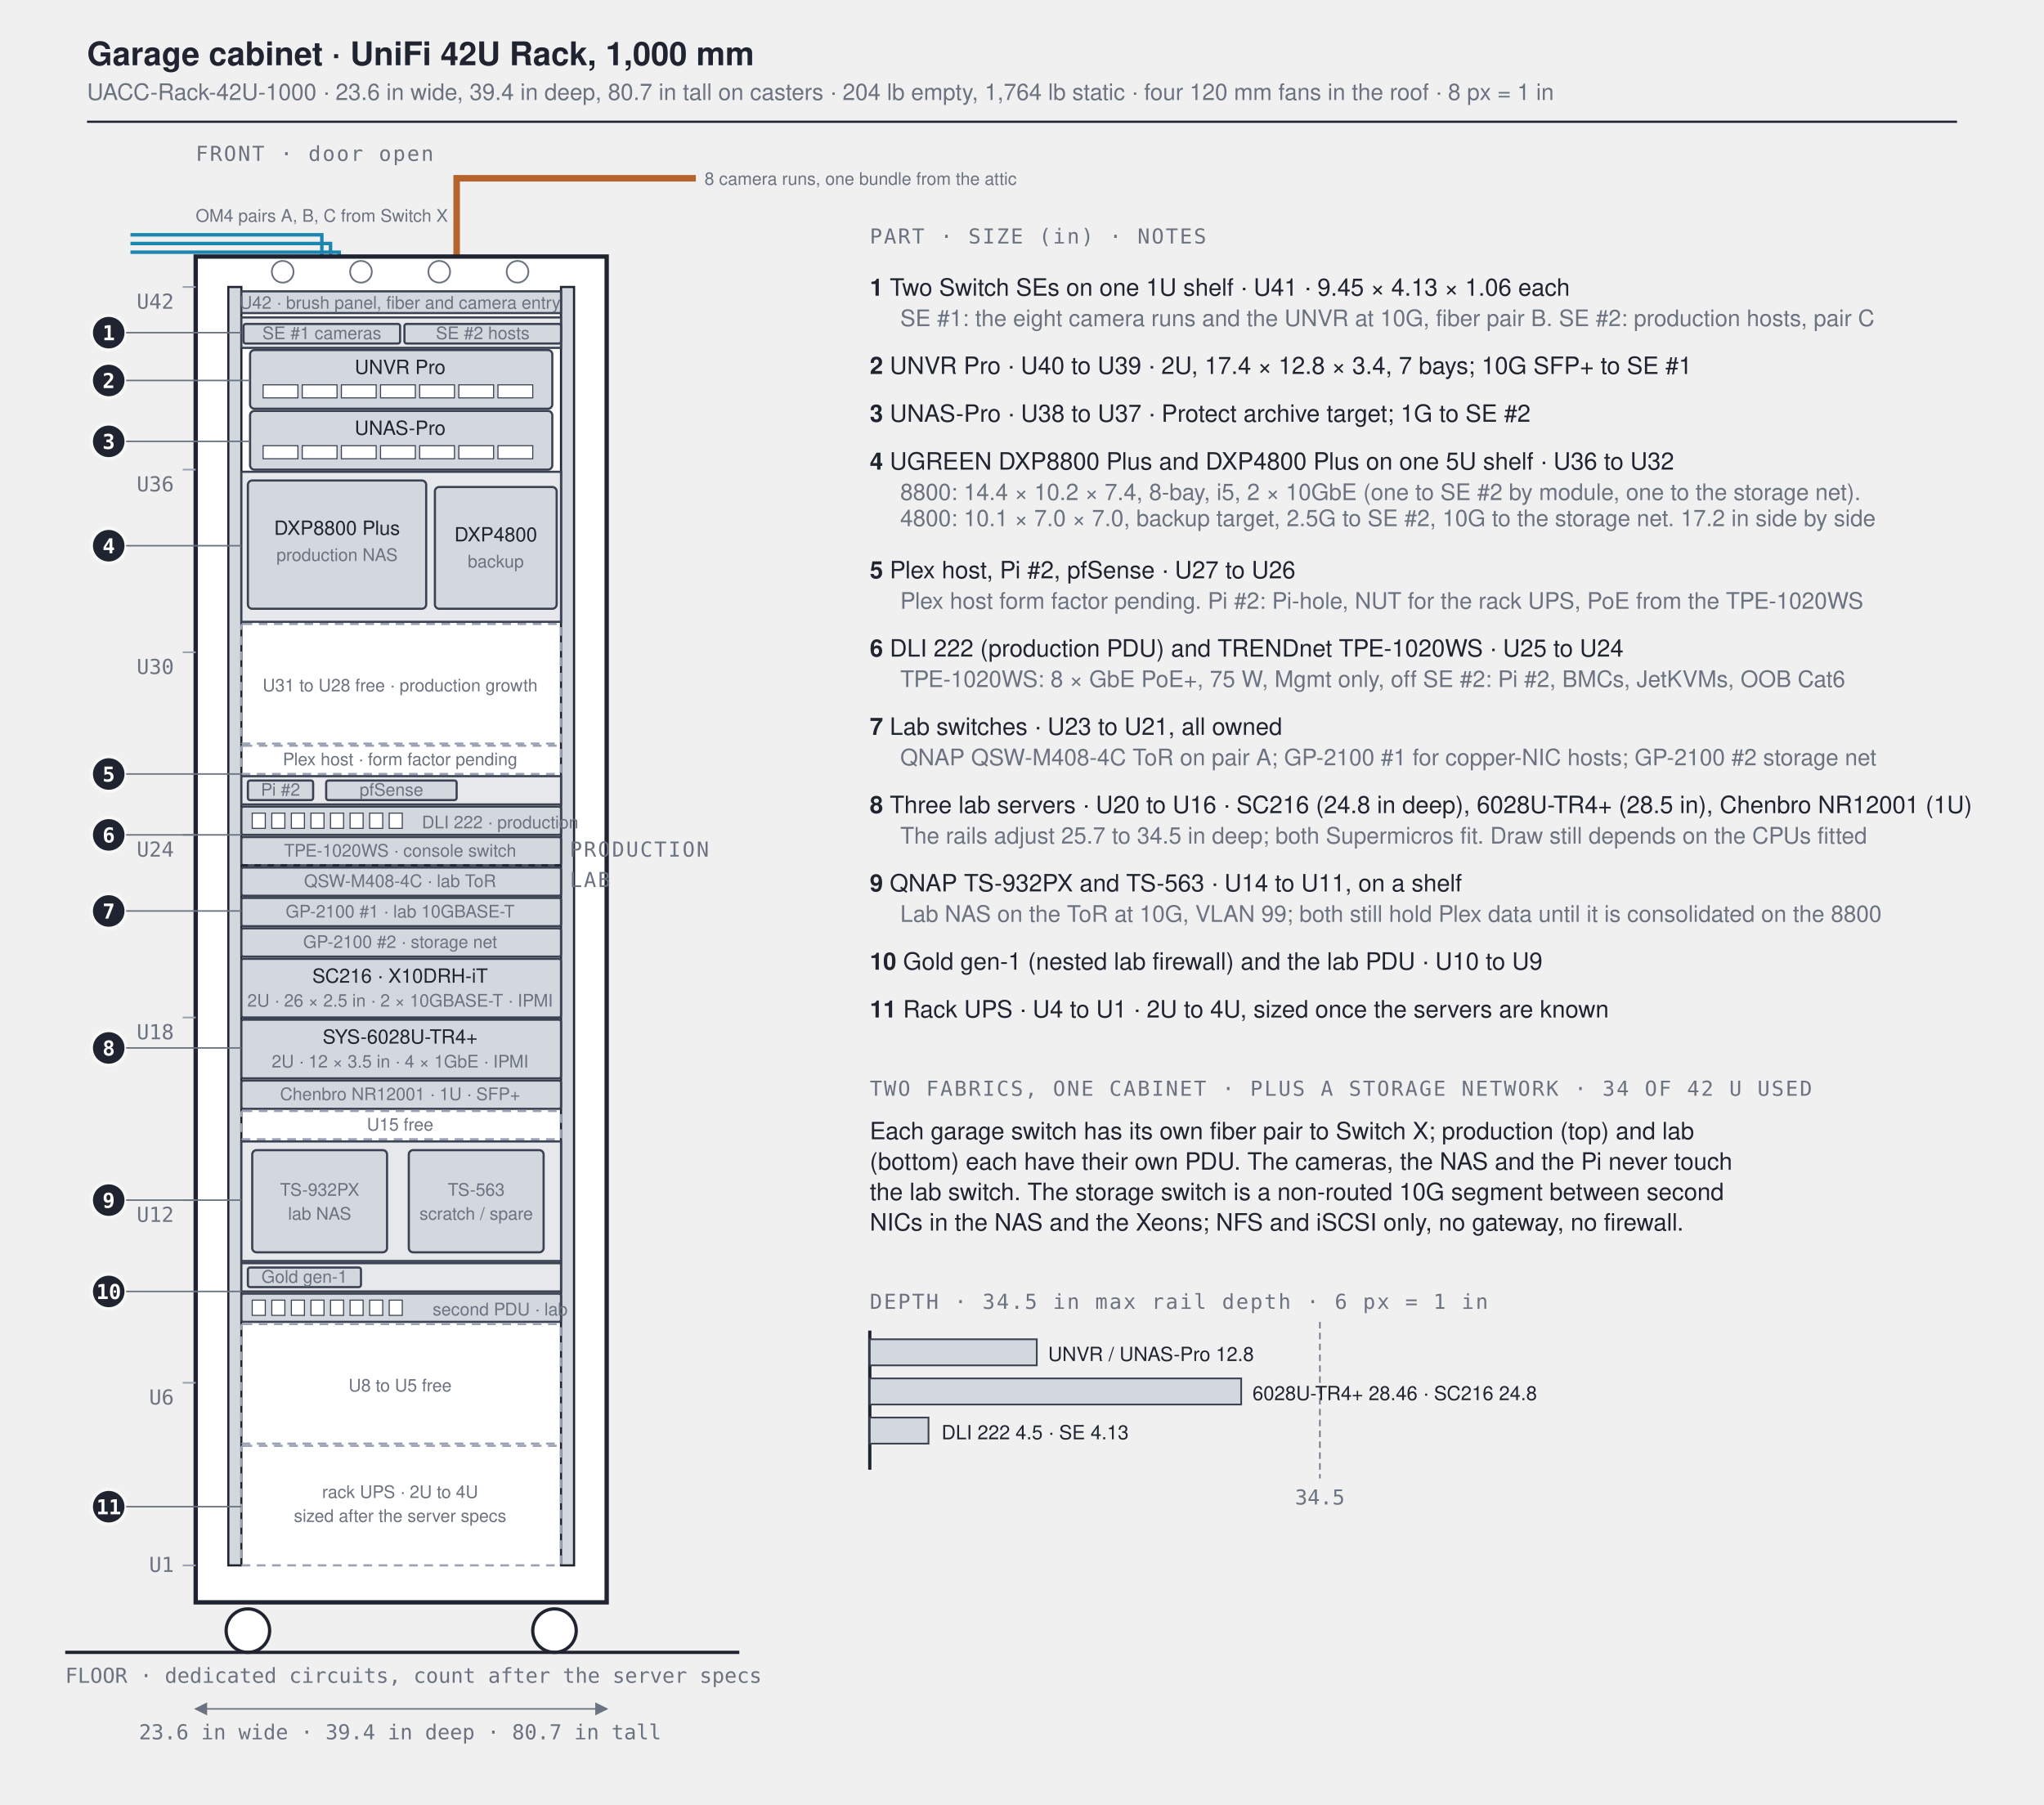
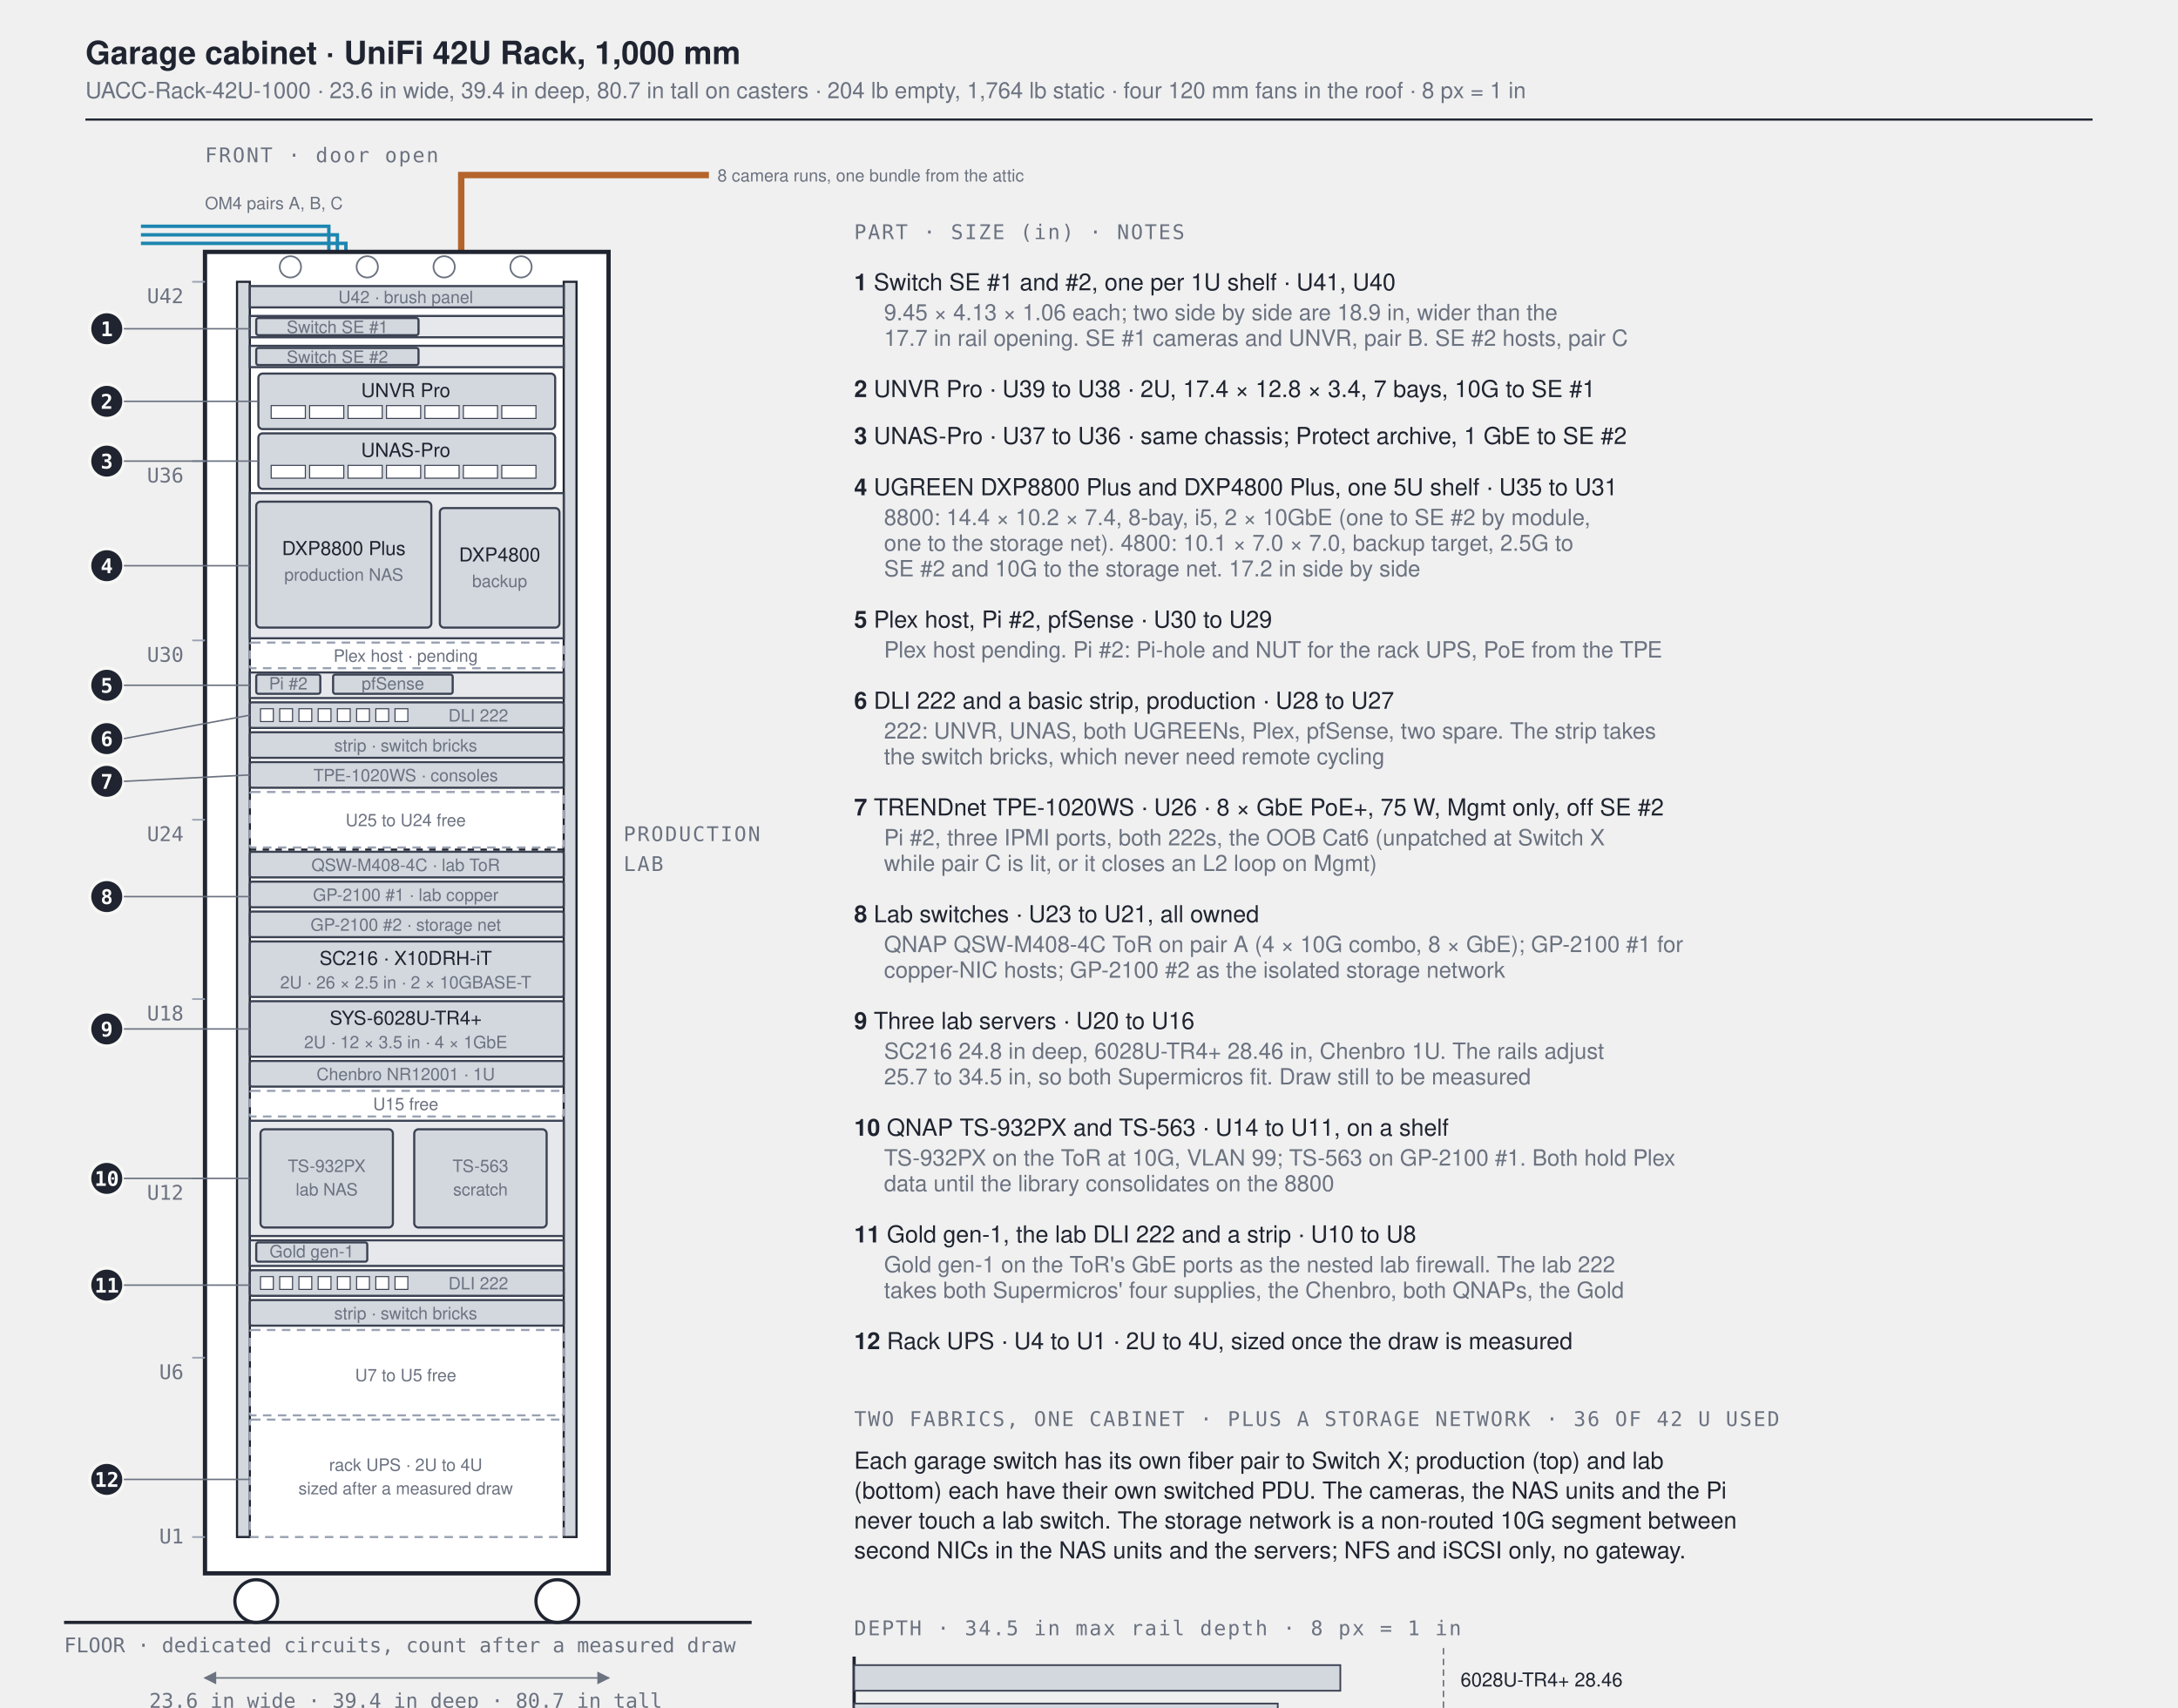
- <svg xmlns="http://www.w3.org/2000/svg" viewBox="0 0 940 830" style="background:#f7f7f5" role="img" aria-label="Shop drawing of the garage cabinet: a UniFi 42U 1,000 mm rack holding two fabrics. Production at the top: both Switch SEs on one shelf, the UNVR Pro, the UNAS-Pro, the UGREEN DXP8800 Plus and DXP4800 Plus NAS units, the Plex host, a Raspberry Pi and the pfSense box, a DLI 222 PDU and the TPE-1020WS console switch. Lab below: the owned QNAP and GiGaPlus lab switches, a storage switch, the three lab servers (two Supermicro 2U, one Chenbro 1U), two QNAP lab NAS units, the Gold gen-1 and a second PDU. A rack UPS at the base. Three fiber pairs from the closet and the eight camera runs from the attic enter at the top.">
+ <svg xmlns="http://www.w3.org/2000/svg" viewBox="0 0 1020 800" style="background:#f7f7f5" role="img" aria-label="Shop drawing of the garage cabinet: a UniFi 42U 1,000 mm rack holding two fabrics. Production at the top: Switch SE 1 and Switch SE 2 on their own shelves, the UNVR Pro, the UNAS-Pro, the UGREEN DXP8800 Plus and DXP4800 Plus side by side on a 5U shelf, the Plex host, a Raspberry Pi and the pfSense box, a DLI 222 PDU, a basic strip and the TRENDnet TPE-1020WS console switch. Lab below: the QNAP QSW-M408-4C top-of-rack switch, two GiGaPlus 10GBASE-T switches, the Supermicro SC216 and 6028U-TR4 plus servers, the Chenbro NR12001, two QNAP lab NAS units, the Gold gen-1, a second DLI 222 and a strip. A rack UPS at the base. Three fiber pairs from the closet and the eight camera runs from the attic enter at the top.">
  <style>
  svg { font-family: -apple-system, "Segoe UI", Helvetica, Arial, sans-serif; }
  .t-title { font-size: 15px; font-weight: 600; fill: #1f2430; }
  .t-sub { font-size: 10.5px; fill: #6b7280; }
  .t-key { font-size: 11px; fill: #1f2430; }
  .t-dim { font-family: ui-monospace, SFMono-Regular, Menlo, Consolas, monospace; font-size: 9.5px; fill: #6b7280; }
  .t-h { font-family: ui-monospace, SFMono-Regular, Menlo, Consolas, monospace; font-size: 9.5px; fill: #6b7280; letter-spacing: 0.08em; }
  .t-in { font-size: 9px; fill: #1f2430; }
  .t-in2 { font-size: 8px; fill: #6b7280; }
  .frame { fill: #ffffff; stroke: #1f2430; stroke-width: 2; }
  .post { fill: #d3d7de; stroke: #1f2430; stroke-width: 1; }
  .part { fill: #e6e8ec; stroke: #3b4252; stroke-width: 1; }
  .part-d { fill: #d3d7de; stroke: #3b4252; stroke-width: 1; }
  .ghost { fill: none; stroke: #9aa2b3; stroke-width: 1; stroke-dasharray: 4 3; }
  .tick { stroke: #9aa2b3; stroke-width: 0.8; }
  .cu { stroke: #b5652b; fill: none; }
  .fb { stroke: #1c86b0; fill: none; }
  .callout circle { fill: #1f2430; stroke: #f7f7f5; stroke-width: 1.5; }
  .callout text { fill: #ffffff; font-family: ui-monospace, Menlo, monospace; font-size: 9.5px; font-weight: 600; text-anchor: middle; }
  .lead { stroke: #6b7280; stroke-width: 0.7; }
  .dl { stroke: #6b7280; stroke-width: 0.7; }
  .depth-bar { fill: #d3d7de; stroke: #3b4252; stroke-width: 0.8; }
  .fan { fill: none; stroke: #6b7280; stroke-width: 0.8; }
</style>
  <defs>
    <marker id="ar" viewBox="0 0 8 8" refX="7" refY="4" markerWidth="6" markerHeight="6" markerUnits="userSpaceOnUse" orient="auto-start-reverse">
      <path d="M0,0 L8,4 L0,8 z" fill="#6b7280" />
    </marker>
  </defs>
  <text x="40" y="30" class="t-title">Garage cabinet · UniFi 42U Rack, 1,000 mm</text>
  <text x="40" y="46" class="t-sub">UACC-Rack-42U-1000 · 23.6 in wide, 39.4 in deep, 80.7 in tall on casters · 204 lb empty, 1,764 lb static · four 120 mm fans in the roof · 8 px = 1 in</text>
-   <line x1="40" y1="56" x2="900" y2="56" stroke="#1f2430" stroke-width="1" />
-   <g transform="translate(90 118)">
-     <text x="0" y="-44" class="t-h">FRONT · door open</text>
-     <path d="M-30,-10 L58,-10 L58,10" class="fb" stroke-width="1.6" />
-     <path d="M-30,-6 L62,-6 L62,10" class="fb" stroke-width="1.6" />
-     <path d="M-30,-2 L66,-2 L66,10" class="fb" stroke-width="1.6" />
-     <text x="0" y="-16" class="t-in2">OM4 pairs A, B, C from Switch X</text>
-     <path d="M230,-36 L120,-36 L120,10" class="cu" stroke-width="3" />
-     <text x="234" y="-33" class="t-in2">8 camera runs, one bundle from the attic</text>
+   <line x1="40" y1="56" x2="980" y2="56" stroke="#1f2430" stroke-width="1" />
+   <g transform="translate(96 118)">
+     <text x="0" y="-42" class="t-h">FRONT · door open</text>
+     <path d="M-30,-12 L58,-12 L58,10" class="fb" stroke-width="1.6" />
+     <path d="M-30,-8 L62,-8 L62,10" class="fb" stroke-width="1.6" />
+     <path d="M-30,-4 L66,-4 L66,10" class="fb" stroke-width="1.6" />
+     <text x="0" y="-20" class="t-in2">OM4 pairs A, B, C</text>
+     <path d="M236,-36 L120,-36 L120,10" class="cu" stroke-width="3" />
+     <text x="240" y="-33" class="t-in2">8 camera runs, one bundle from the attic</text>
    <rect x="0" y="0" width="189" height="619" class="frame" />
    <g class="fan">
      <circle cx="40" cy="7" r="5" />
      <circle cx="76" cy="7" r="5" />
      <circle cx="112" cy="7" r="5" />
      <circle cx="148" cy="7" r="5" />
    </g>
    <circle cx="24" cy="632" r="10" fill="#ffffff" stroke="#1f2430" stroke-width="1.5" />
    <circle cx="165" cy="632" r="10" fill="#ffffff" stroke="#1f2430" stroke-width="1.5" />
    <rect x="15" y="14" width="6" height="588" class="post" />
    <rect x="168" y="14" width="6" height="588" class="post" />
    <g class="tick">
      <line x1="-6" y1="14" x2="0" y2="14" />
      <line x1="-6" y1="98" x2="0" y2="98" />
      <line x1="-6" y1="182" x2="0" y2="182" />
      <line x1="-6" y1="266" x2="0" y2="266" />
      <line x1="-6" y1="350" x2="0" y2="350" />
      <line x1="-6" y1="434" x2="0" y2="434" />
      <line x1="-6" y1="518" x2="0" y2="518" />
      <line x1="-6" y1="602" x2="0" y2="602" />
    </g>
    <g class="t-dim" text-anchor="end">
      <text x="-10" y="24">U42</text>
      <text x="-10" y="108">U36</text>
      <text x="-10" y="192">U30</text>
      <text x="-10" y="276">U24</text>
      <text x="-10" y="360">U18</text>
      <text x="-10" y="444">U12</text>
      <text x="-10" y="528">U6</text>
      <text x="-10" y="605">U1</text>
    </g>
    <rect x="21" y="16" width="147" height="10" class="part-d" />
-     <text x="94" y="24" class="t-in2" text-anchor="middle">U42 · brush panel, fiber and camera entry</text>
-     <rect x="21" y="28" width="147" height="14" class="part" />
-     <rect x="22" y="31" width="72" height="9" class="part-d" rx="1" />
-     <text x="58" y="38" class="t-in2" text-anchor="middle">SE #1 cameras</text>
-     <rect x="96" y="31" width="72" height="9" class="part-d" rx="1" />
-     <text x="132" y="38" class="t-in2" text-anchor="middle">SE #2 hosts</text>
-     <rect x="25" y="43" width="139" height="27" class="part-d" rx="2" />
-     <text x="94" y="54" class="t-in" text-anchor="middle">UNVR Pro</text>
-     <g fill="#ffffff" stroke="#3b4252" stroke-width="0.5">
-       <rect x="31" y="59" width="16" height="6" />
-       <rect x="49" y="59" width="16" height="6" />
-       <rect x="67" y="59" width="16" height="6" />
-       <rect x="85" y="59" width="16" height="6" />
-       <rect x="103" y="59" width="16" height="6" />
-       <rect x="121" y="59" width="16" height="6" />
-       <rect x="139" y="59" width="16" height="6" />
-     </g>
-     <rect x="25" y="71" width="139" height="27" class="part-d" rx="2" />
-     <text x="94" y="82" class="t-in" text-anchor="middle">UNAS-Pro</text>
-     <g fill="#ffffff" stroke="#3b4252" stroke-width="0.5">
-       <rect x="31" y="87" width="16" height="6" />
-       <rect x="49" y="87" width="16" height="6" />
-       <rect x="67" y="87" width="16" height="6" />
-       <rect x="85" y="87" width="16" height="6" />
-       <rect x="103" y="87" width="16" height="6" />
-       <rect x="121" y="87" width="16" height="6" />
-       <rect x="139" y="87" width="16" height="6" />
-     </g>
-     <rect x="21" y="99" width="147" height="69" class="part" />
-     <rect x="24" y="103" width="82" height="59" class="part-d" rx="2" />
-     <text x="65" y="128" class="t-in" text-anchor="middle">DXP8800 Plus</text>
-     <text x="65" y="140" class="t-in2" text-anchor="middle">production NAS</text>
-     <rect x="110" y="106" width="56" height="56" class="part-d" rx="2" />
-     <text x="138" y="131" class="t-in" text-anchor="middle">DXP4800</text>
-     <text x="138" y="143" class="t-in2" text-anchor="middle">backup</text>
-     <rect x="21" y="169" width="147" height="55" class="ghost" rx="1" />
-     <text x="94" y="200" class="t-in2" text-anchor="middle">U31 to U28 free · production growth</text>
-     <rect x="21" y="225" width="147" height="13" class="ghost" rx="1" />
-     <text x="94" y="234" class="t-in2" text-anchor="middle">Plex host · form factor pending</text>
-     <rect x="21" y="239" width="147" height="13" class="part" />
-     <rect x="24" y="241" width="30" height="9" class="part-d" rx="1" />
-     <text x="39" y="248" class="t-in2" text-anchor="middle">Pi #2</text>
-     <rect x="60" y="241" width="60" height="9" class="part-d" rx="1" />
-     <text x="90" y="248" class="t-in2" text-anchor="middle">pfSense</text>
-     <rect x="21" y="253" width="147" height="13" class="part-d" rx="1" />
-     <g fill="#ffffff" stroke="#3b4252" stroke-width="0.5">
-       <rect x="26" y="256" width="6" height="7" />
-       <rect x="35" y="256" width="6" height="7" />
-       <rect x="44" y="256" width="6" height="7" />
-       <rect x="53" y="256" width="6" height="7" />
-       <rect x="62" y="256" width="6" height="7" />
-       <rect x="71" y="256" width="6" height="7" />
-       <rect x="80" y="256" width="6" height="7" />
-       <rect x="89" y="256" width="6" height="7" />
-     </g>
-     <text x="140" y="263" class="t-in2" text-anchor="middle">DLI 222 · production</text>
-     <rect x="21" y="267" width="147" height="13" class="part-d" rx="1" />
-     <text x="94" y="276" class="t-in2" text-anchor="middle">TPE-1020WS · console switch</text>
+     <text x="94" y="24" class="t-in2" text-anchor="middle">U42 · brush panel</text>
+     <rect x="21" y="30" width="147" height="10" class="part" />
+     <rect x="24" y="31" width="76" height="8" class="part-d" rx="1" />
+     <text x="62" y="38" class="t-in2" text-anchor="middle">Switch SE #1</text>
+     <rect x="21" y="44" width="147" height="10" class="part" />
+     <rect x="24" y="45" width="76" height="8" class="part-d" rx="1" />
+     <text x="62" y="52" class="t-in2" text-anchor="middle">Switch SE #2</text>
+     <rect x="25" y="57" width="139" height="26" class="part-d" rx="2" />
+     <text x="94" y="68" class="t-in" text-anchor="middle">UNVR Pro</text>
+     <g fill="#ffffff" stroke="#3b4252" stroke-width="0.5">
+       <rect x="31" y="72" width="16" height="6" />
+       <rect x="49" y="72" width="16" height="6" />
+       <rect x="67" y="72" width="16" height="6" />
+       <rect x="85" y="72" width="16" height="6" />
+       <rect x="103" y="72" width="16" height="6" />
+       <rect x="121" y="72" width="16" height="6" />
+       <rect x="139" y="72" width="16" height="6" />
+     </g>
+     <rect x="25" y="85" width="139" height="26" class="part-d" rx="2" />
+     <text x="94" y="96" class="t-in" text-anchor="middle">UNAS-Pro</text>
+     <g fill="#ffffff" stroke="#3b4252" stroke-width="0.5">
+       <rect x="31" y="100" width="16" height="6" />
+       <rect x="49" y="100" width="16" height="6" />
+       <rect x="67" y="100" width="16" height="6" />
+       <rect x="85" y="100" width="16" height="6" />
+       <rect x="103" y="100" width="16" height="6" />
+       <rect x="121" y="100" width="16" height="6" />
+       <rect x="139" y="100" width="16" height="6" />
+     </g>
+     <rect x="21" y="113" width="147" height="68" class="part" />
+     <rect x="24" y="117" width="82" height="59" class="part-d" rx="2" />
+     <text x="65" y="142" class="t-in" text-anchor="middle">DXP8800 Plus</text>
+     <text x="65" y="154" class="t-in2" text-anchor="middle">production NAS</text>
+     <rect x="110" y="120" width="56" height="56" class="part-d" rx="2" />
+     <text x="138" y="145" class="t-in" text-anchor="middle">DXP4800</text>
+     <text x="138" y="157" class="t-in2" text-anchor="middle">backup</text>
+     <rect x="21" y="183" width="147" height="12" class="ghost" rx="1" />
+     <text x="94" y="192" class="t-in2" text-anchor="middle">Plex host · pending</text>
+     <rect x="21" y="197" width="147" height="12" class="part" />
+     <rect x="24" y="198" width="30" height="9" class="part-d" rx="1" />
+     <text x="39" y="205" class="t-in2" text-anchor="middle">Pi #2</text>
+     <rect x="60" y="198" width="56" height="9" class="part-d" rx="1" />
+     <text x="88" y="205" class="t-in2" text-anchor="middle">pfSense</text>
+     <rect x="21" y="211" width="147" height="12" class="part-d" rx="1" />
+     <g fill="#ffffff" stroke="#3b4252" stroke-width="0.5">
+       <rect x="26" y="214" width="6" height="6" />
+       <rect x="35" y="214" width="6" height="6" />
+       <rect x="44" y="214" width="6" height="6" />
+       <rect x="53" y="214" width="6" height="6" />
+       <rect x="62" y="214" width="6" height="6" />
+       <rect x="71" y="214" width="6" height="6" />
+       <rect x="80" y="214" width="6" height="6" />
+       <rect x="89" y="214" width="6" height="6" />
+     </g>
+     <text x="128" y="220" class="t-in2" text-anchor="middle">DLI 222</text>
+     <rect x="21" y="225" width="147" height="12" class="part-d" rx="1" />
+     <text x="94" y="234" class="t-in2" text-anchor="middle">strip · switch bricks</text>
+     <rect x="21" y="239" width="147" height="12" class="part-d" rx="1" />
+     <text x="94" y="248" class="t-in2" text-anchor="middle">TPE-1020WS · consoles</text>
+     <rect x="21" y="253" width="147" height="26" class="ghost" rx="1" />
+     <text x="94" y="269" class="t-in2" text-anchor="middle">U25 to U24 free</text>
    <line x1="21" y1="280" x2="168" y2="280" stroke="#1f2430" stroke-width="1" stroke-dasharray="3 3" />
-     <text x="172" y="276" class="t-h" font-size="8">PRODUCTION</text>
-     <text x="172" y="290" class="t-h" font-size="8">LAB</text>
-     <rect x="21" y="281" width="147" height="13" class="part-d" rx="1" />
+     <text x="196" y="276" class="t-h" font-size="8">PRODUCTION</text>
+     <text x="196" y="290" class="t-h" font-size="8">LAB</text>
+     <rect x="21" y="281" width="147" height="12" class="part-d" rx="1" />
    <text x="94" y="290" class="t-in2" text-anchor="middle">QSW-M408-4C · lab ToR</text>
-     <rect x="21" y="295" width="147" height="13" class="part-d" rx="1" />
-     <text x="94" y="304" class="t-in2" text-anchor="middle">GP-2100 #1 · lab 10GBASE-T</text>
-     <rect x="21" y="309" width="147" height="13" class="part-d" rx="1" />
+     <rect x="21" y="295" width="147" height="12" class="part-d" rx="1" />
+     <text x="94" y="304" class="t-in2" text-anchor="middle">GP-2100 #1 · lab copper</text>
+     <rect x="21" y="309" width="147" height="12" class="part-d" rx="1" />
    <text x="94" y="318" class="t-in2" text-anchor="middle">GP-2100 #2 · storage net</text>
-     <rect x="21" y="323" width="147" height="27" class="part-d" rx="1" />
+     <rect x="21" y="323" width="147" height="26" class="part-d" rx="1" />
    <text x="94" y="334" class="t-in" text-anchor="middle">SC216 · X10DRH-iT</text>
-     <text x="94" y="345" class="t-in2" text-anchor="middle">2U · 26 × 2.5 in · 2 × 10GBASE-T · IPMI</text>
-     <rect x="21" y="351" width="147" height="27" class="part-d" rx="1" />
+     <text x="94" y="345" class="t-in2" text-anchor="middle">2U · 26 × 2.5 in · 2 × 10GBASE-T</text>
+     <rect x="21" y="351" width="147" height="26" class="part-d" rx="1" />
    <text x="94" y="362" class="t-in" text-anchor="middle">SYS-6028U-TR4+</text>
-     <text x="94" y="373" class="t-in2" text-anchor="middle">2U · 12 × 3.5 in · 4 × 1GbE · IPMI</text>
-     <rect x="21" y="379" width="147" height="13" class="part-d" rx="1" />
-     <text x="94" y="388" class="t-in2" text-anchor="middle">Chenbro NR12001 · 1U · SFP+</text>
-     <rect x="21" y="393" width="147" height="13" class="ghost" rx="1" />
+     <text x="94" y="373" class="t-in2" text-anchor="middle">2U · 12 × 3.5 in · 4 × 1GbE</text>
+     <rect x="21" y="379" width="147" height="12" class="part-d" rx="1" />
+     <text x="94" y="388" class="t-in2" text-anchor="middle">Chenbro NR12001 · 1U</text>
+     <rect x="21" y="393" width="147" height="12" class="ghost" rx="1" />
    <text x="94" y="402" class="t-in2" text-anchor="middle">U15 free</text>
-     <rect x="21" y="407" width="147" height="55" class="part" />
-     <rect x="26" y="411" width="62" height="47" class="part-d" rx="2" />
-     <text x="57" y="432" class="t-in2" text-anchor="middle">TS-932PX</text>
-     <text x="57" y="443" class="t-in2" text-anchor="middle">lab NAS</text>
-     <rect x="98" y="411" width="62" height="47" class="part-d" rx="2" />
-     <text x="129" y="432" class="t-in2" text-anchor="middle">TS-563</text>
-     <text x="129" y="443" class="t-in2" text-anchor="middle">scratch / spare</text>
-     <rect x="21" y="463" width="147" height="13" class="part" />
-     <rect x="24" y="465" width="52" height="9" class="part-d" rx="1" />
-     <text x="50" y="472" class="t-in2" text-anchor="middle">Gold gen-1</text>
-     <rect x="21" y="477" width="147" height="13" class="part-d" rx="1" />
-     <g fill="#ffffff" stroke="#3b4252" stroke-width="0.5">
-       <rect x="26" y="480" width="6" height="7" />
-       <rect x="35" y="480" width="6" height="7" />
-       <rect x="44" y="480" width="6" height="7" />
-       <rect x="53" y="480" width="6" height="7" />
-       <rect x="62" y="480" width="6" height="7" />
-       <rect x="71" y="480" width="6" height="7" />
-       <rect x="80" y="480" width="6" height="7" />
-       <rect x="89" y="480" width="6" height="7" />
-     </g>
-     <text x="140" y="487" class="t-in2" text-anchor="middle">second PDU · lab</text>
-     <rect x="21" y="491" width="147" height="55" class="ghost" rx="1" />
-     <text x="94" y="522" class="t-in2" text-anchor="middle">U8 to U5 free</text>
+     <rect x="21" y="407" width="147" height="54" class="part" />
+     <rect x="26" y="411" width="62" height="46" class="part-d" rx="2" />
+     <text x="57" y="431" class="t-in2" text-anchor="middle">TS-932PX</text>
+     <text x="57" y="442" class="t-in2" text-anchor="middle">lab NAS</text>
+     <rect x="98" y="411" width="62" height="46" class="part-d" rx="2" />
+     <text x="129" y="431" class="t-in2" text-anchor="middle">TS-563</text>
+     <text x="129" y="442" class="t-in2" text-anchor="middle">scratch</text>
+     <rect x="21" y="463" width="147" height="12" class="part" />
+     <rect x="24" y="464" width="52" height="9" class="part-d" rx="1" />
+     <text x="50" y="471" class="t-in2" text-anchor="middle">Gold gen-1</text>
+     <rect x="21" y="477" width="147" height="12" class="part-d" rx="1" />
+     <g fill="#ffffff" stroke="#3b4252" stroke-width="0.5">
+       <rect x="26" y="480" width="6" height="6" />
+       <rect x="35" y="480" width="6" height="6" />
+       <rect x="44" y="480" width="6" height="6" />
+       <rect x="53" y="480" width="6" height="6" />
+       <rect x="62" y="480" width="6" height="6" />
+       <rect x="71" y="480" width="6" height="6" />
+       <rect x="80" y="480" width="6" height="6" />
+       <rect x="89" y="480" width="6" height="6" />
+     </g>
+     <text x="128" y="486" class="t-in2" text-anchor="middle">DLI 222</text>
+     <rect x="21" y="491" width="147" height="12" class="part-d" rx="1" />
+     <text x="94" y="500" class="t-in2" text-anchor="middle">strip · switch bricks</text>
+     <rect x="21" y="505" width="147" height="40" class="ghost" rx="1" />
+     <text x="94" y="529" class="t-in2" text-anchor="middle">U7 to U5 free</text>
    <rect x="21" y="547" width="147" height="55" class="ghost" rx="1" />
    <text x="94" y="571" class="t-in2" text-anchor="middle">rack UPS · 2U to 4U</text>
-     <text x="94" y="582" class="t-in2" text-anchor="middle">sized after the server specs</text>
+     <text x="94" y="582" class="t-in2" text-anchor="middle">sized after a measured draw</text>
    <g class="callout">
-       <circle cx="-40" cy="35" r="8" />
-       <text x="-40" y="38.5">1</text>
-       <circle cx="-40" cy="57" r="8" />
-       <text x="-40" y="60.5">2</text>
-       <circle cx="-40" cy="85" r="8" />
-       <text x="-40" y="88.5">3</text>
-       <circle cx="-40" cy="133" r="8" />
-       <text x="-40" y="136.5">4</text>
-       <circle cx="-40" cy="238" r="8" />
-       <text x="-40" y="241.5">5</text>
-       <circle cx="-40" cy="266" r="8" />
-       <text x="-40" y="269.5">6</text>
-       <circle cx="-40" cy="301" r="8" />
-       <text x="-40" y="304.5">7</text>
-       <circle cx="-40" cy="364" r="8" />
-       <text x="-40" y="367.5">8</text>
-       <circle cx="-40" cy="434" r="8" />
-       <text x="-40" y="437.5">9</text>
-       <circle cx="-40" cy="476" r="8" />
-       <text x="-40" y="479.5">10</text>
-       <circle cx="-40" cy="575" r="8" />
-       <text x="-40" y="578.5">11</text>
+       <circle cx="-46" cy="36" r="8" />
+       <text x="-46" y="39.5">1</text>
+       <circle cx="-46" cy="70" r="8" />
+       <text x="-46" y="73.5">2</text>
+       <circle cx="-46" cy="98" r="8" />
+       <text x="-46" y="101.5">3</text>
+       <circle cx="-46" cy="147" r="8" />
+       <text x="-46" y="150.5">4</text>
+       <circle cx="-46" cy="203" r="8" />
+       <text x="-46" y="206.5">5</text>
+       <circle cx="-46" cy="228" r="8" />
+       <text x="-46" y="231.5">6</text>
+       <circle cx="-46" cy="248" r="8" />
+       <text x="-46" y="251.5">7</text>
+       <circle cx="-46" cy="302" r="8" />
+       <text x="-46" y="305.5">8</text>
+       <circle cx="-46" cy="364" r="8" />
+       <text x="-46" y="367.5">9</text>
+       <circle cx="-46" cy="434" r="8" />
+       <text x="-46" y="437.5">10</text>
+       <circle cx="-46" cy="484" r="8" />
+       <text x="-46" y="487.5">11</text>
+       <circle cx="-46" cy="575" r="8" />
+       <text x="-46" y="578.5">12</text>
    </g>
    <g class="lead">
-       <line x1="-32" y1="35" x2="21" y2="35" />
-       <line x1="-32" y1="57" x2="25" y2="57" />
-       <line x1="-32" y1="85" x2="25" y2="85" />
-       <line x1="-32" y1="133" x2="21" y2="133" />
-       <line x1="-32" y1="238" x2="21" y2="238" />
-       <line x1="-32" y1="266" x2="21" y2="266" />
-       <line x1="-32" y1="301" x2="21" y2="301" />
-       <line x1="-32" y1="364" x2="21" y2="364" />
-       <line x1="-32" y1="434" x2="21" y2="434" />
-       <line x1="-32" y1="476" x2="21" y2="476" />
-       <line x1="-32" y1="575" x2="21" y2="575" />
-     </g>
-     <line x1="-60" y1="642" x2="250" y2="642" stroke="#1f2430" stroke-width="1.5" />
-     <text x="-60" y="656" class="t-dim">FLOOR · dedicated circuits, count after the server specs</text>
+       <line x1="-38" y1="36" x2="21" y2="36" />
+       <line x1="-38" y1="70" x2="25" y2="70" />
+       <line x1="-38" y1="98" x2="25" y2="98" />
+       <line x1="-38" y1="147" x2="21" y2="147" />
+       <line x1="-38" y1="203" x2="21" y2="203" />
+       <line x1="-38" y1="228" x2="21" y2="217" />
+       <line x1="-38" y1="248" x2="21" y2="245" />
+       <line x1="-38" y1="302" x2="21" y2="302" />
+       <line x1="-38" y1="364" x2="21" y2="364" />
+       <line x1="-38" y1="434" x2="21" y2="434" />
+       <line x1="-38" y1="484" x2="21" y2="484" />
+       <line x1="-38" y1="575" x2="21" y2="575" />
+     </g>
+     <line x1="-66" y1="642" x2="256" y2="642" stroke="#1f2430" stroke-width="1.5" />
+     <text x="-66" y="656" class="t-dim">FLOOR · dedicated circuits, count after a measured draw</text>
    <line x1="0" y1="668" x2="189" y2="668" class="dl" marker-start="url(#ar)" marker-end="url(#ar)" />
    <text x="94" y="682" class="t-dim" text-anchor="middle">23.6 in wide · 39.4 in deep · 80.7 in tall</text>
  </g>
  <g transform="translate(400 112)">
    <text x="0" y="0" class="t-h">PART · SIZE (in) · NOTES</text>
    <text x="0" y="24" class="t-key">
-       <tspan font-weight="600">1</tspan>  Two Switch SEs on one 1U shelf · U41 · 9.45 × 4.13 × 1.06 each</text>
-     <text x="14" y="38" class="t-sub">SE #1: the eight camera runs and the UNVR at 10G, fiber pair B. SE #2: production hosts, pair C</text>
-     <text x="0" y="60" class="t-key">
-       <tspan font-weight="600">2</tspan>  UNVR Pro · U40 to U39 · 2U, 17.4 × 12.8 × 3.4, 7 bays; 10G SFP+ to SE #1</text>
-     <text x="0" y="82" class="t-key">
-       <tspan font-weight="600">3</tspan>  UNAS-Pro · U38 to U37 · Protect archive target; 1G to SE #2</text>
-     <text x="0" y="104" class="t-key">
-       <tspan font-weight="600">4</tspan>  UGREEN DXP8800 Plus and DXP4800 Plus on one 5U shelf · U36 to U32</text>
-     <text x="14" y="118" class="t-sub">8800: 14.4 × 10.2 × 7.4, 8-bay, i5, 2 × 10GbE (one to SE #2 by module, one to the storage net).</text>
-     <text x="14" y="130" class="t-sub">4800: 10.1 × 7.0 × 7.0, backup target, 2.5G to SE #2, 10G to the storage net. 17.2 in side by side</text>
-     <text x="0" y="154" class="t-key">
-       <tspan font-weight="600">5</tspan>  Plex host, Pi #2, pfSense · U27 to U26</text>
-     <text x="14" y="168" class="t-sub">Plex host form factor pending. Pi #2: Pi-hole, NUT for the rack UPS, PoE from the TPE-1020WS</text>
-     <text x="0" y="190" class="t-key">
-       <tspan font-weight="600">6</tspan>  DLI 222 (production PDU) and TRENDnet TPE-1020WS · U25 to U24</text>
-     <text x="14" y="204" class="t-sub">TPE-1020WS: 8 × GbE PoE+, 75 W, Mgmt only, off SE #2: Pi #2, BMCs, JetKVMs, OOB Cat6</text>
-     <text x="0" y="226" class="t-key">
-       <tspan font-weight="600">7</tspan>  Lab switches · U23 to U21, all owned</text>
-     <text x="14" y="240" class="t-sub">QNAP QSW-M408-4C ToR on pair A; GP-2100 #1 for copper-NIC hosts; GP-2100 #2 storage net</text>
-     <text x="0" y="262" class="t-key">
-       <tspan font-weight="600">8</tspan>  Three lab servers · U20 to U16 · SC216 (24.8 in deep), 6028U-TR4+ (28.5 in), Chenbro NR12001 (1U)</text>
-     <text x="14" y="276" class="t-sub">The rails adjust 25.7 to 34.5 in deep; both Supermicros fit. Draw still depends on the CPUs fitted</text>
-     <text x="0" y="298" class="t-key">
-       <tspan font-weight="600">9</tspan>  QNAP TS-932PX and TS-563 · U14 to U11, on a shelf</text>
-     <text x="14" y="312" class="t-sub">Lab NAS on the ToR at 10G, VLAN 99; both still hold Plex data until it is consolidated on the 8800</text>
-     <text x="0" y="334" class="t-key">
-       <tspan font-weight="600">10</tspan>  Gold gen-1 (nested lab firewall) and the lab PDU · U10 to U9</text>
-     <text x="0" y="356" class="t-key">
-       <tspan font-weight="600">11</tspan>  Rack UPS · U4 to U1 · 2U to 4U, sized once the servers are known</text>
-     <text x="0" y="392" class="t-h">TWO FABRICS, ONE CABINET · PLUS A STORAGE NETWORK · 34 OF 42 U USED</text>
-     <text x="0" y="412" class="t-key">Each garage switch has its own fiber pair to Switch X; production (top) and lab</text>
-     <text x="0" y="426" class="t-key">(bottom) each have their own PDU. The cameras, the NAS and the Pi never touch</text>
-     <text x="0" y="440" class="t-key">the lab switch. The storage switch is a non-routed 10G segment between second</text>
-     <text x="0" y="454" class="t-key">NICs in the NAS and the Xeons; NFS and iSCSI only, no gateway, no firewall.</text>
-     <text x="0" y="490" class="t-h">DEPTH · 34.5 in max rail depth · 6 px = 1 in</text>
-     <g transform="translate(0 500)">
-       <line x1="0" y1="0" x2="0" y2="64" stroke="#1f2430" stroke-width="1.5" />
-       <line x1="207" y1="-4" x2="207" y2="68" stroke="#6b7280" stroke-width="0.7" stroke-dasharray="3 2" />
-       <rect x="0" y="4" width="76.8" height="12" class="depth-bar" />
-       <text x="82" y="14" class="t-in">UNVR / UNAS-Pro 12.8</text>
-       <rect x="0" y="22" width="170.8" height="12" class="depth-bar" />
-       <text x="176" y="32" class="t-in">6028U-TR4+ 28.46 · SC216 24.8</text>
-       <rect x="0" y="40" width="27" height="12" class="depth-bar" />
-       <text x="33" y="50" class="t-in">DLI 222 4.5 · SE 4.13</text>
-       <text x="207" y="80" class="t-dim" text-anchor="middle">34.5</text>
+       <tspan font-weight="600">1</tspan>  Switch SE #1 and #2, one per 1U shelf · U41, U40</text>
+     <text x="14" y="38" class="t-sub">9.45 × 4.13 × 1.06 each; two side by side are 18.9 in, wider than the</text>
+     <text x="14" y="50" class="t-sub">17.7 in rail opening. SE #1 cameras and UNVR, pair B. SE #2 hosts, pair C</text>
+     <text x="0" y="74" class="t-key">
+       <tspan font-weight="600">2</tspan>  UNVR Pro · U39 to U38 · 2U, 17.4 × 12.8 × 3.4, 7 bays, 10G to SE #1</text>
+     <text x="0" y="96" class="t-key">
+       <tspan font-weight="600">3</tspan>  UNAS-Pro · U37 to U36 · same chassis; Protect archive, 1 GbE to SE #2</text>
+     <text x="0" y="120" class="t-key">
+       <tspan font-weight="600">4</tspan>  UGREEN DXP8800 Plus and DXP4800 Plus, one 5U shelf · U35 to U31</text>
+     <text x="14" y="134" class="t-sub">8800: 14.4 × 10.2 × 7.4, 8-bay, i5, 2 × 10GbE (one to SE #2 by module,</text>
+     <text x="14" y="146" class="t-sub">one to the storage net). 4800: 10.1 × 7.0 × 7.0, backup target, 2.5G to</text>
+     <text x="14" y="158" class="t-sub">SE #2 and 10G to the storage net. 17.2 in side by side</text>
+     <text x="0" y="182" class="t-key">
+       <tspan font-weight="600">5</tspan>  Plex host, Pi #2, pfSense · U30 to U29</text>
+     <text x="14" y="196" class="t-sub">Plex host pending. Pi #2: Pi-hole and NUT for the rack UPS, PoE from the TPE</text>
+     <text x="0" y="220" class="t-key">
+       <tspan font-weight="600">6</tspan>  DLI 222 and a basic strip, production · U28 to U27</text>
+     <text x="14" y="234" class="t-sub">222: UNVR, UNAS, both UGREENs, Plex, pfSense, two spare. The strip takes</text>
+     <text x="14" y="246" class="t-sub">the switch bricks, which never need remote cycling</text>
+     <text x="0" y="270" class="t-key">
+       <tspan font-weight="600">7</tspan>  TRENDnet TPE-1020WS · U26 · 8 × GbE PoE+, 75 W, Mgmt only, off SE #2</text>
+     <text x="14" y="284" class="t-sub">Pi #2, three IPMI ports, both 222s, the OOB Cat6 (unpatched at Switch X</text>
+     <text x="14" y="296" class="t-sub">while pair C is lit, or it closes an L2 loop on Mgmt)</text>
+     <text x="0" y="320" class="t-key">
+       <tspan font-weight="600">8</tspan>  Lab switches · U23 to U21, all owned</text>
+     <text x="14" y="334" class="t-sub">QNAP QSW-M408-4C ToR on pair A (4 × 10G combo, 8 × GbE); GP-2100 #1 for</text>
+     <text x="14" y="346" class="t-sub">copper-NIC hosts; GP-2100 #2 as the isolated storage network</text>
+     <text x="0" y="370" class="t-key">
+       <tspan font-weight="600">9</tspan>  Three lab servers · U20 to U16</text>
+     <text x="14" y="384" class="t-sub">SC216 24.8 in deep, 6028U-TR4+ 28.46 in, Chenbro 1U. The rails adjust</text>
+     <text x="14" y="396" class="t-sub">25.7 to 34.5 in, so both Supermicros fit. Draw still to be measured</text>
+     <text x="0" y="420" class="t-key">
+       <tspan font-weight="600">10</tspan>  QNAP TS-932PX and TS-563 · U14 to U11, on a shelf</text>
+     <text x="14" y="434" class="t-sub">TS-932PX on the ToR at 10G, VLAN 99; TS-563 on GP-2100 #1. Both hold Plex</text>
+     <text x="14" y="446" class="t-sub">data until the library consolidates on the 8800</text>
+     <text x="0" y="470" class="t-key">
+       <tspan font-weight="600">11</tspan>  Gold gen-1, the lab DLI 222 and a strip · U10 to U8</text>
+     <text x="14" y="484" class="t-sub">Gold gen-1 on the ToR's GbE ports as the nested lab firewall. The lab 222</text>
+     <text x="14" y="496" class="t-sub">takes both Supermicros' four supplies, the Chenbro, both QNAPs, the Gold</text>
+     <text x="0" y="520" class="t-key">
+       <tspan font-weight="600">12</tspan>  Rack UPS · U4 to U1 · 2U to 4U, sized once the draw is measured</text>
+     <text x="0" y="556" class="t-h">TWO FABRICS, ONE CABINET · PLUS A STORAGE NETWORK · 36 OF 42 U USED</text>
+     <text x="0" y="576" class="t-key">Each garage switch has its own fiber pair to Switch X; production (top) and lab</text>
+     <text x="0" y="590" class="t-key">(bottom) each have their own switched PDU. The cameras, the NAS units and the Pi</text>
+     <text x="0" y="604" class="t-key">never touch a lab switch. The storage network is a non-routed 10G segment between</text>
+     <text x="0" y="618" class="t-key">second NICs in the NAS units and the servers; NFS and iSCSI only, no gateway.</text>
+     <text x="0" y="654" class="t-h">DEPTH · 34.5 in max rail depth · 8 px = 1 in</text>
+     <g transform="translate(0 664)">
+       <line x1="0" y1="0" x2="0" y2="76" stroke="#1f2430" stroke-width="1.5" />
+       <line x1="276" y1="-4" x2="276" y2="80" stroke="#6b7280" stroke-width="0.7" stroke-dasharray="3 2" />
+       <rect x="0" y="4" width="227.7" height="12" class="depth-bar" />
+       <text x="284" y="14" class="t-in">6028U-TR4+ 28.46</text>
+       <rect x="0" y="22" width="198.4" height="12" class="depth-bar" />
+       <text x="284" y="32" class="t-in">SC216 24.8</text>
+       <rect x="0" y="40" width="115.2" height="12" class="depth-bar" />
+       <text x="284" y="50" class="t-in">DXP8800 Plus 14.4</text>
+       <rect x="0" y="58" width="102.4" height="12" class="depth-bar" />
+       <text x="284" y="68" class="t-in">UNVR / UNAS-Pro 12.8</text>
+       <text x="276" y="92" class="t-dim" text-anchor="middle">34.5</text>
    </g>
  </g>
</svg>
